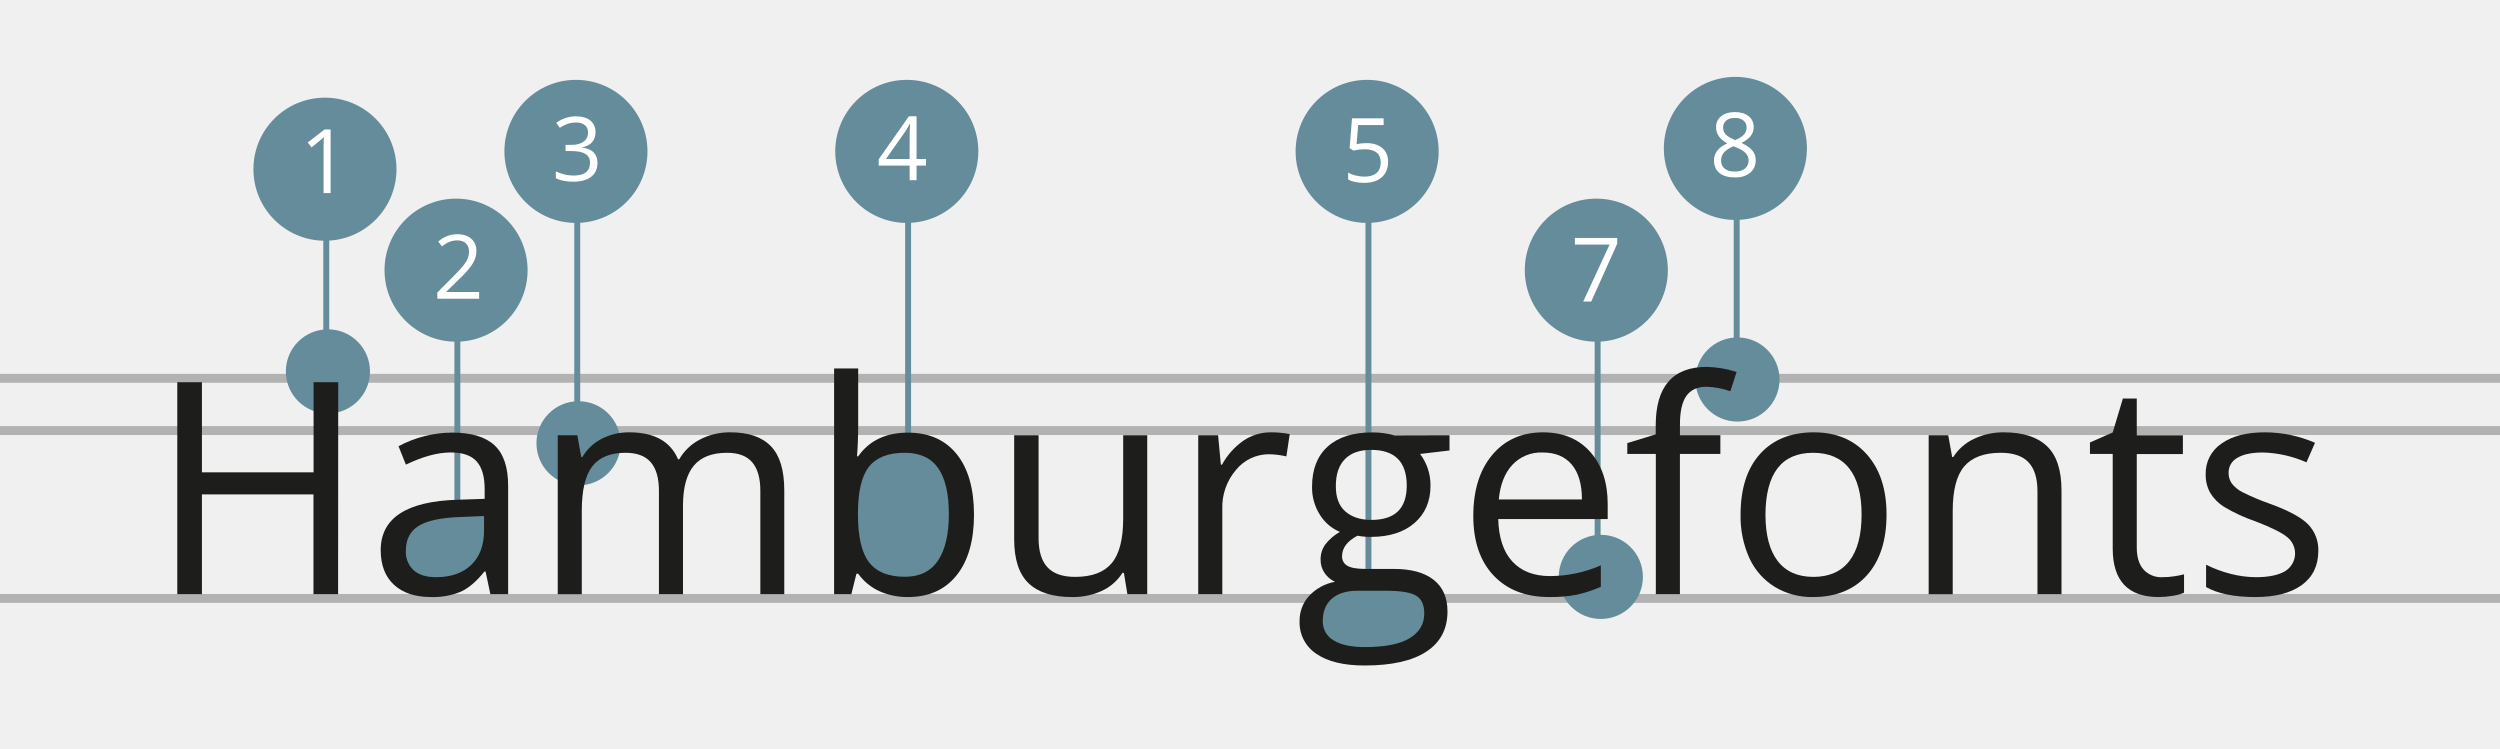
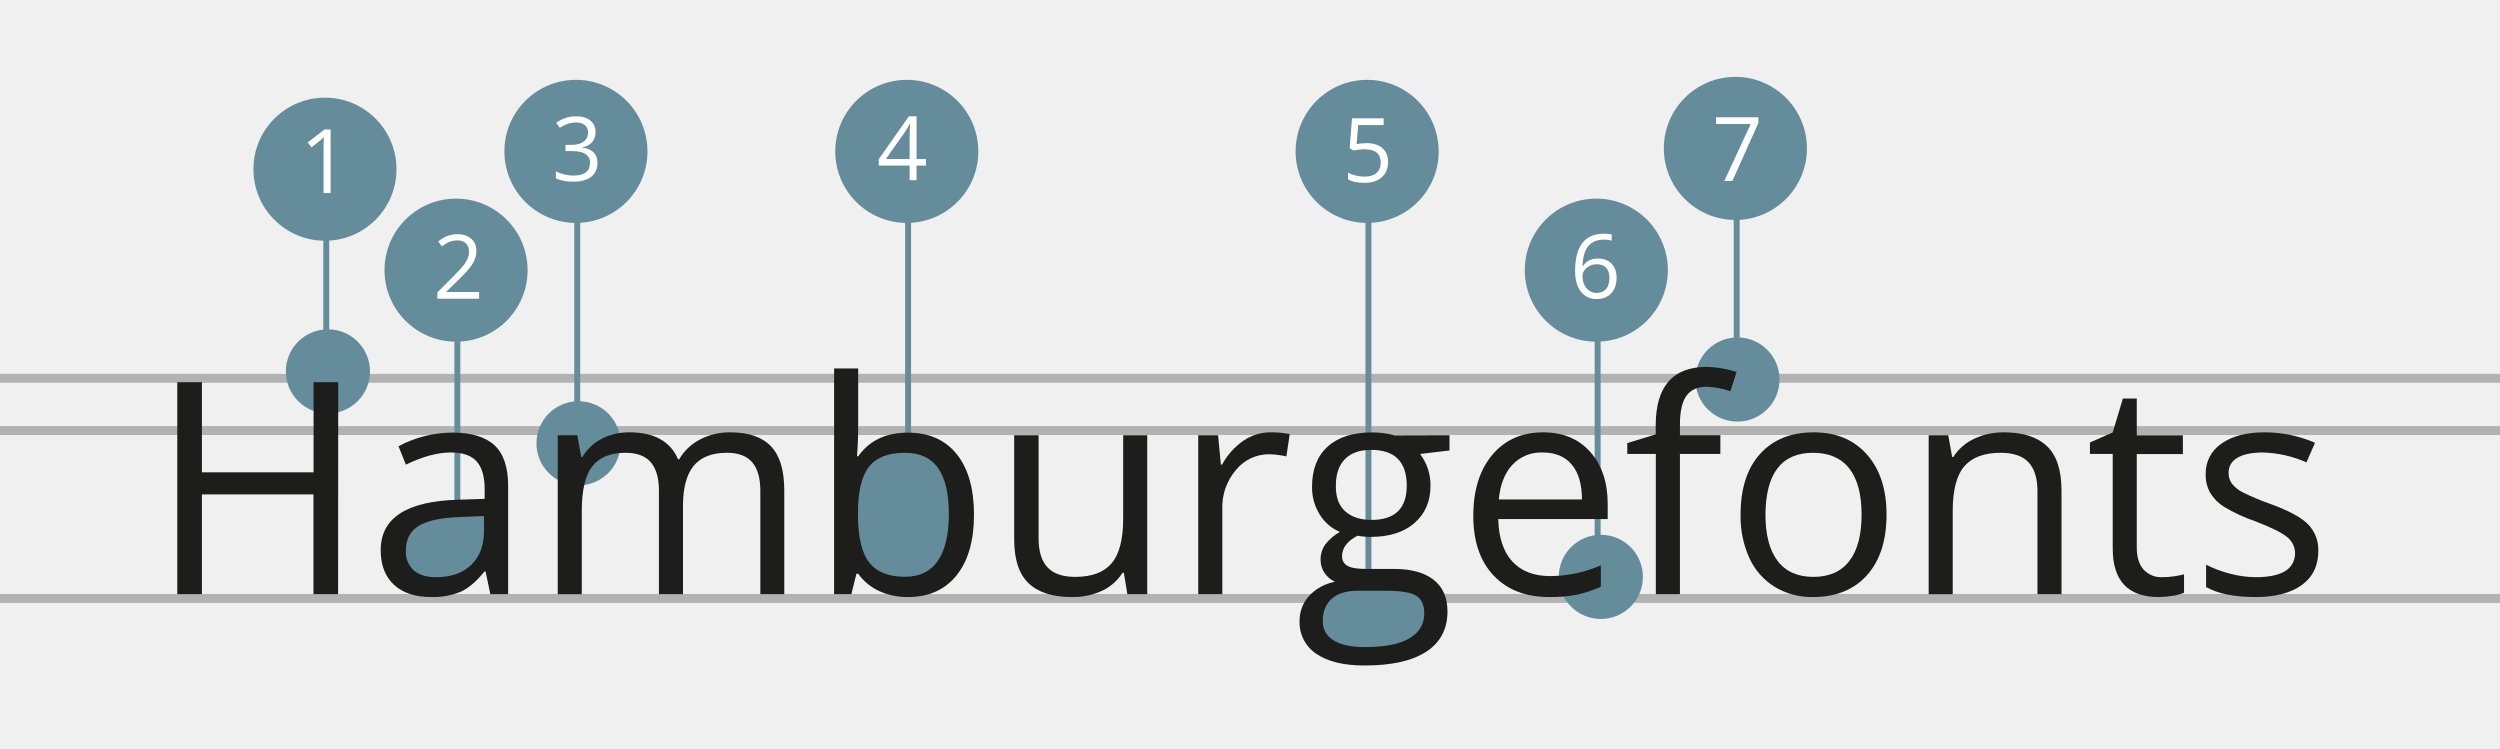
<svg xmlns="http://www.w3.org/2000/svg" id="Ebene_1" data-name="Ebene 1" viewBox="0 0 841.89 251.91">
  <defs>
    <style>.cls-1,.cls-2{fill:none;stroke-miterlimit:10;}.cls-1{stroke:#b2b2b2;stroke-width:3px;}.cls-2{stroke:#658c9a;stroke-width:2px;}.cls-3{fill:#658c9a;}.cls-4{fill:#1d1d1b;}.cls-5{font-size:30px;fill:#fff;font-family:OpenSans, Open Sans;}</style>
  </defs>
  <line class="cls-1" x1="-15.5" y1="145" x2="853.72" y2="145" />
  <line class="cls-1" x1="-15.5" y1="127.4" x2="853.72" y2="127.4" />
  <line class="cls-1" x1="-15.29" y1="201.52" x2="853.92" y2="201.52" />
  <line class="cls-2" x1="109.87" y1="120.99" x2="109.87" y2="70.22" />
  <circle class="cls-3" cx="109.43" cy="56.98" r="24.09" />
  <line class="cls-2" x1="154.02" y1="176.76" x2="154.02" y2="104.22" />
  <circle class="cls-3" cx="153.58" cy="90.98" r="24.09" />
  <line class="cls-2" x1="194.39" y1="136.76" x2="194.39" y2="64.22" />
  <circle class="cls-3" cx="193.95" cy="50.98" r="24.09" />
  <line class="cls-2" x1="305.81" y1="171.97" x2="305.81" y2="64.22" />
  <circle class="cls-3" cx="305.37" cy="50.98" r="24.09" />
  <line class="cls-2" x1="460.83" y1="203.95" x2="460.83" y2="64.22" />
  <circle class="cls-3" cx="460.39" cy="50.98" r="24.09" />
  <line class="cls-2" x1="538.01" y1="188.77" x2="538.01" y2="104.22" />
  <circle class="cls-3" cx="537.57" cy="90.98" r="24.09" />
  <line class="cls-2" x1="584.84" y1="135.76" x2="584.84" y2="63.22" />
  <circle class="cls-3" cx="584.4" cy="49.98" r="24.09" />
  <circle class="cls-3" cx="110.43" cy="125.07" r="14.17" />
  <circle class="cls-3" cx="194.82" cy="149.28" r="14.17" />
  <ellipse class="cls-3" cx="304.55" cy="173.22" rx="18.37" ry="25.04" />
  <polygon class="cls-3" points="165.75 170.88 143.04 172.44 134.58 179.34 133.02 187.8 134.8 193.14 139.7 196.48 148.38 196.48 156.4 195.59 165.3 187.58 165.75 170.88" />
  <circle class="cls-3" cx="585.1" cy="127.8" r="14.17" />
  <circle class="cls-3" cx="539.09" cy="194.27" r="14.17" />
  <polygon class="cls-3" points="470.33 195.21 458.92 196.09 448.27 198.76 442.56 207.25 442.81 213.59 447 217.27 455.87 220.19 466.65 220.06 475.66 217.27 481.49 212.45 483.14 206.75 481.36 200.91 477.69 197.11 470.33 195.21" />
  <path class="cls-4" d="M113.86,200.08h-8.3V166.49H68v33.59h-8.3V128.7H68v30.37h37.6V128.7h8.3Z" />
  <path class="cls-4" d="M165.13,200.08l-1.61-7.61h-.39q-4,5-8,6.81a24.35,24.35,0,0,1-9.94,1.78q-8,0-12.48-4.1t-4.51-11.67q0-16.22,25.92-17l9.09-.3v-3.32c0-4.19-.91-7.3-2.71-9.3s-4.7-3-8.67-3q-6.69,0-15.14,4.1l-2.49-6.2a38.13,38.13,0,0,1,8.67-3.37,37.7,37.7,0,0,1,9.45-1.22q9.57,0,14.18,4.25t4.62,13.62v36.52Zm-18.31-5.71q7.58,0,11.89-4.15T163,178.6v-4.83l-8.1.34q-9.68.34-13.94,3c-2.85,1.78-4.28,4.53-4.28,8.28a8.36,8.36,0,0,0,2.66,6.69Q142,194.38,146.82,194.37Z" />
  <path class="cls-4" d="M256.05,200.08V165.27q0-6.39-2.74-9.59c-1.82-2.14-4.65-3.2-8.49-3.2q-7.57,0-11.18,4.34T230,170.2v29.88h-8.1V165.27q0-6.39-2.74-9.59c-1.82-2.14-4.67-3.2-8.54-3.2q-7.62,0-11.16,4.56t-3.54,15v28.07h-8.1V146.57h6.59l1.32,7.32h.39a15.88,15.88,0,0,1,6.47-6.1,19.7,19.7,0,0,1,9.35-2.2q12.54,0,16.4,9.08h.39a17.17,17.17,0,0,1,6.94-6.64A21.56,21.56,0,0,1,246,145.59q9.08,0,13.6,4.67t4.51,14.91v34.91Z" />
  <path class="cls-4" d="M305.76,145.69q10.55,0,16.38,7.2T328,173.28q0,13.18-5.88,20.48t-16.33,7.3a23.09,23.09,0,0,1-9.55-1.93A17.88,17.88,0,0,1,289,193.2h-.59l-1.71,6.88h-5.81v-76H289v18.46q0,6.19-.39,11.13H289Q294.62,145.69,305.76,145.69Zm-1.18,6.79q-8.29,0-12,4.76t-3.66,16q0,11.28,3.76,16.14t12.06,4.85q7.47,0,11.13-5.44t3.66-15.65q0-10.45-3.66-15.58T304.58,152.48Z" />
  <path class="cls-4" d="M349.75,146.57v34.72q0,6.54,3,9.76t9.32,3.22q8.4,0,12.28-4.59t3.89-15V146.57h8.1v53.51h-6.69l-1.17-7.17H378a16.17,16.17,0,0,1-6.91,6.05,23.21,23.21,0,0,1-10.08,2.1q-9.76,0-14.62-4.64t-4.86-14.84v-35Z" />
  <path class="cls-4" d="M427.92,145.59a31.77,31.77,0,0,1,6.4.59l-1.12,7.52a27.56,27.56,0,0,0-5.86-.73,14.25,14.25,0,0,0-11.11,5.27,19.19,19.19,0,0,0-4.61,13.13v28.71h-8.11V146.57h6.69l.93,9.91h.39a23.53,23.53,0,0,1,7.18-8.06A16.17,16.17,0,0,1,427.92,145.59Z" />
  <path class="cls-4" d="M488.13,146.57v5.13l-9.91,1.17a17.4,17.4,0,0,1,3.51,10.69q0,7.86-5.37,12.55t-14.74,4.69a24.64,24.64,0,0,1-4.5-.39q-5.17,2.73-5.17,6.88a3.5,3.5,0,0,0,1.8,3.25q1.81,1.05,6.21,1.05h9.47q8.69,0,13.35,3.66t4.67,10.65q0,8.88-7.13,13.55t-20.8,4.66q-10.5,0-16.19-3.91a12.61,12.61,0,0,1-5.69-11,12.37,12.37,0,0,1,3.13-8.45,15.82,15.82,0,0,1,8.79-4.83,8.47,8.47,0,0,1-3.45-2.89,7.59,7.59,0,0,1-1.39-4.54,8.6,8.6,0,0,1,1.56-5.12,16.37,16.37,0,0,1,4.94-4.25,14.48,14.48,0,0,1-6.77-5.81,17.11,17.11,0,0,1-2.61-9.38q0-8.79,5.27-13.55t14.95-4.76a27.16,27.16,0,0,1,7.56,1Zm-42.68,62.5a7.25,7.25,0,0,0,3.67,6.59q3.66,2.25,10.49,2.25,10.22,0,15.12-3t4.9-8.28q0-4.35-2.68-6c-1.79-1.12-5.16-1.69-10.11-1.69h-9.72q-5.52,0-8.59,2.64T445.45,209.07Zm4.4-45.36c0,3.74,1,6.57,3.17,8.49s5.06,2.88,8.84,2.88q11.86,0,11.87-11.52,0-12.06-12-12.06c-3.81,0-6.73,1-8.79,3.08S449.85,159.67,449.85,163.71Z" />
  <path class="cls-4" d="M521.72,201.06q-11.87,0-18.72-7.23t-6.86-20.06q0-12.95,6.37-20.56t17.11-7.62q10.07,0,15.92,6.62t5.86,17.45v5.13H504.54q.24,9.42,4.76,14.31T522,194a43.12,43.12,0,0,0,17.09-3.61v7.22a43.2,43.2,0,0,1-8.13,2.67A46.31,46.31,0,0,1,521.72,201.06Zm-2.19-48.68a13.23,13.23,0,0,0-10.28,4.2q-3.84,4.2-4.52,11.62h28q0-7.66-3.42-11.74T519.53,152.38Z" />
  <path class="cls-4" d="M579.34,152.87H565.72v47.21h-8.11V152.87H548v-3.66l9.57-2.93v-3q0-19.73,17.24-19.73a35.46,35.46,0,0,1,10,1.71l-2.1,6.49a27.15,27.15,0,0,0-8-1.51q-4.59,0-6.79,3.05t-2.19,9.79v3.47h13.62Z" />
  <path class="cls-4" d="M635.3,173.28q0,13.08-6.59,20.43t-18.22,7.35a24.08,24.08,0,0,1-12.74-3.37,22.23,22.23,0,0,1-8.6-9.67,33.79,33.79,0,0,1-3-14.74q0-13.09,6.54-20.39t18.16-7.3q11.24,0,17.85,7.47T635.3,173.28Zm-40.77,0q0,10.25,4.1,15.62t12.06,5.37q7.95,0,12.08-5.34t4.13-15.65q0-10.22-4.13-15.5t-12.18-5.3q-8,0-12,5.22T594.53,173.28Z" />
  <path class="cls-4" d="M686.13,200.08V165.47q0-6.56-3-9.77t-9.33-3.22q-8.4,0-12.3,4.54t-3.91,15v28.07h-8.1V146.57h6.59l1.32,7.32h.39a16.48,16.48,0,0,1,7-6.12,22.65,22.65,0,0,1,10-2.18q9.66,0,14.55,4.67t4.88,14.91v34.91Z" />
  <path class="cls-4" d="M728.17,194.37a25.56,25.56,0,0,0,4.15-.32,28.6,28.6,0,0,0,3.17-.65v6.2a15.06,15.06,0,0,1-3.88,1.05,29.94,29.94,0,0,1-4.61.41q-15.54,0-15.53-16.36V152.87H703.8V149l7.67-3.37,3.42-11.42h4.68v12.4H735.1v6.3H719.57v31.49c0,3.22.77,5.7,2.3,7.42A8,8,0,0,0,728.17,194.37Z" />
  <path class="cls-4" d="M780.71,185.49q0,7.47-5.57,11.52t-15.62,4.05q-10.65,0-16.61-3.37v-7.52a40.26,40.26,0,0,0,8.28,3.08,34.54,34.54,0,0,0,8.52,1.12q6.35,0,9.77-2a7,7,0,0,0,.7-11.53q-2.7-2.22-10.57-5.25A56.54,56.54,0,0,1,749,170.71a14.36,14.36,0,0,1-4.68-4.71,12.23,12.23,0,0,1-1.54-6.3,12,12,0,0,1,5.32-10.32q5.32-3.8,14.6-3.79a42.59,42.59,0,0,1,16.89,3.52l-2.88,6.59a38.81,38.81,0,0,0-14.6-3.32c-3.84,0-6.73.6-8.69,1.81a5.58,5.58,0,0,0-2.93,5,6.08,6.08,0,0,0,1.1,3.66,10.76,10.76,0,0,0,3.54,2.88,78.48,78.48,0,0,0,9.38,3.95q9.51,3.48,12.86,7A12.31,12.31,0,0,1,780.71,185.49Z" />
  <text class="cls-5" transform="translate(100.87 65.01)">1</text>
  <text class="cls-5" transform="translate(145.8 100.59)">2</text>
  <text class="cls-5" transform="translate(185.81 60.89)">3</text>
  <text class="cls-5" transform="translate(295.28 60.68)">4</text>
  <text class="cls-5" transform="translate(452.03 61.28)">5</text>
-   <text class="cls-5" transform="translate(528.98 101.55)">7</text>
-   <text class="cls-5" transform="translate(575.66 59.46)">8</text>
+   <text class="cls-5" transform="translate(576.51 60.92)">7</text>
+   <text class="cls-5" transform="translate(528.71 100.41)">6</text>
</svg>
